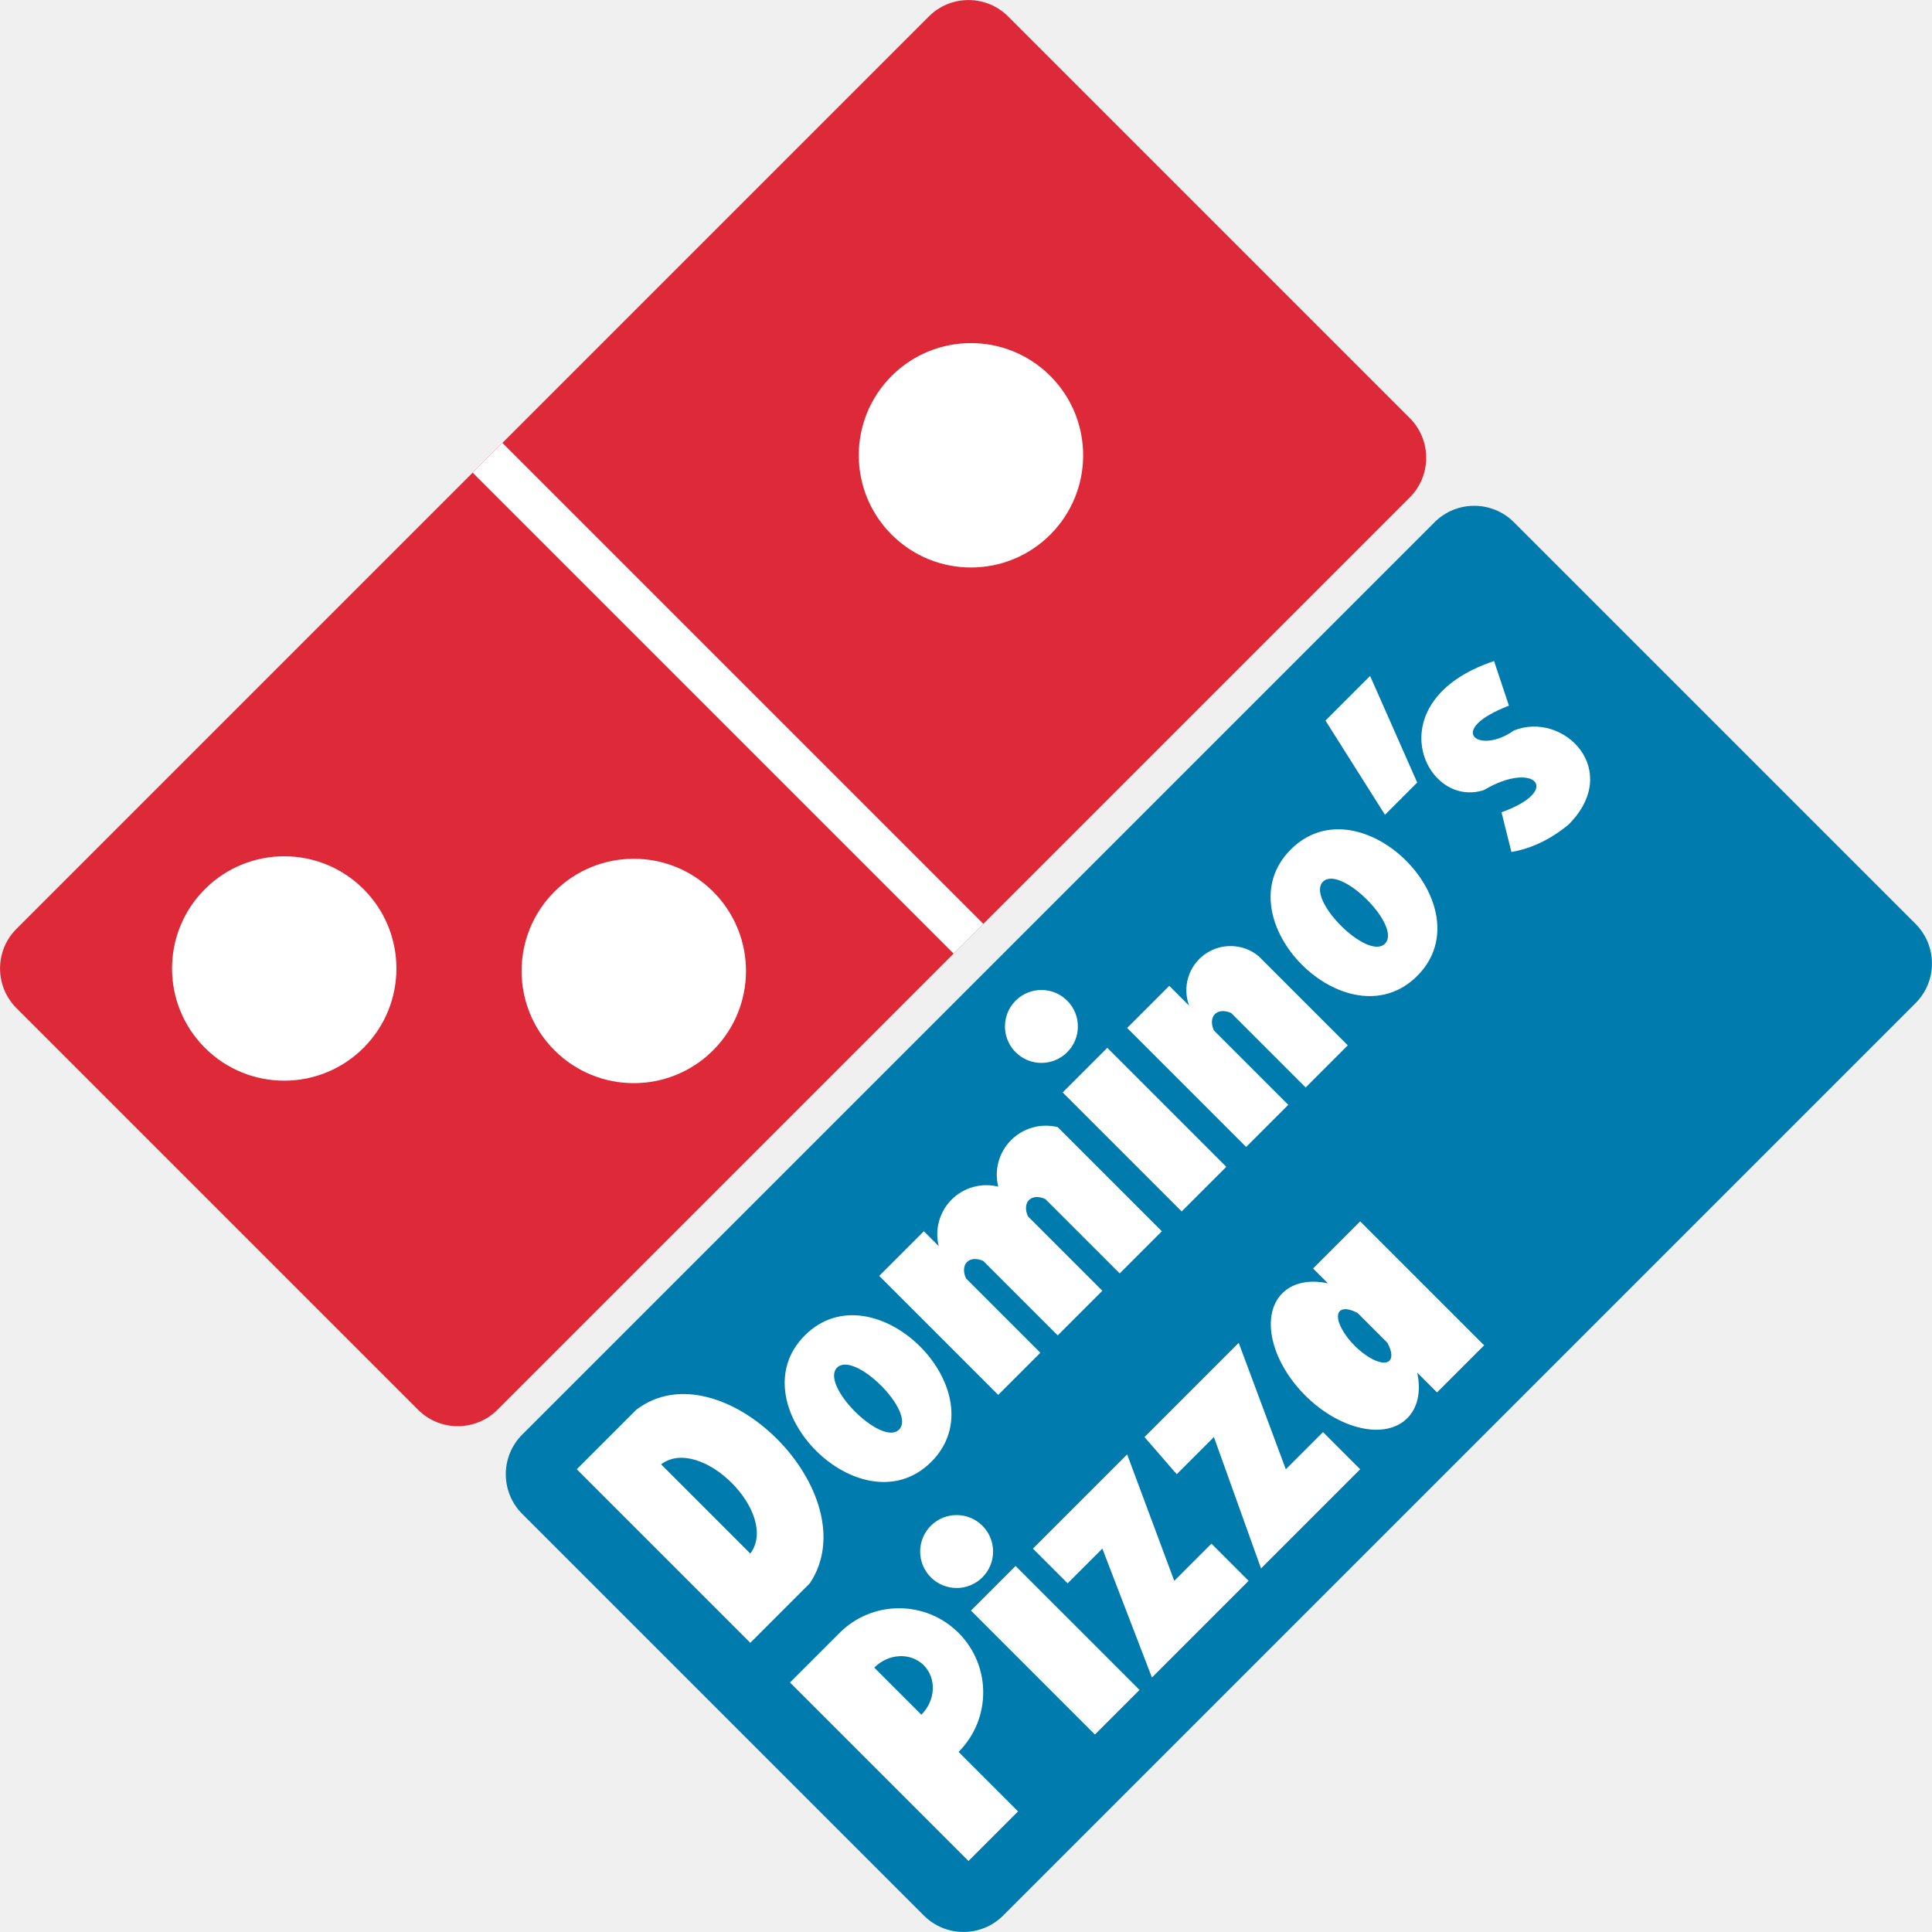
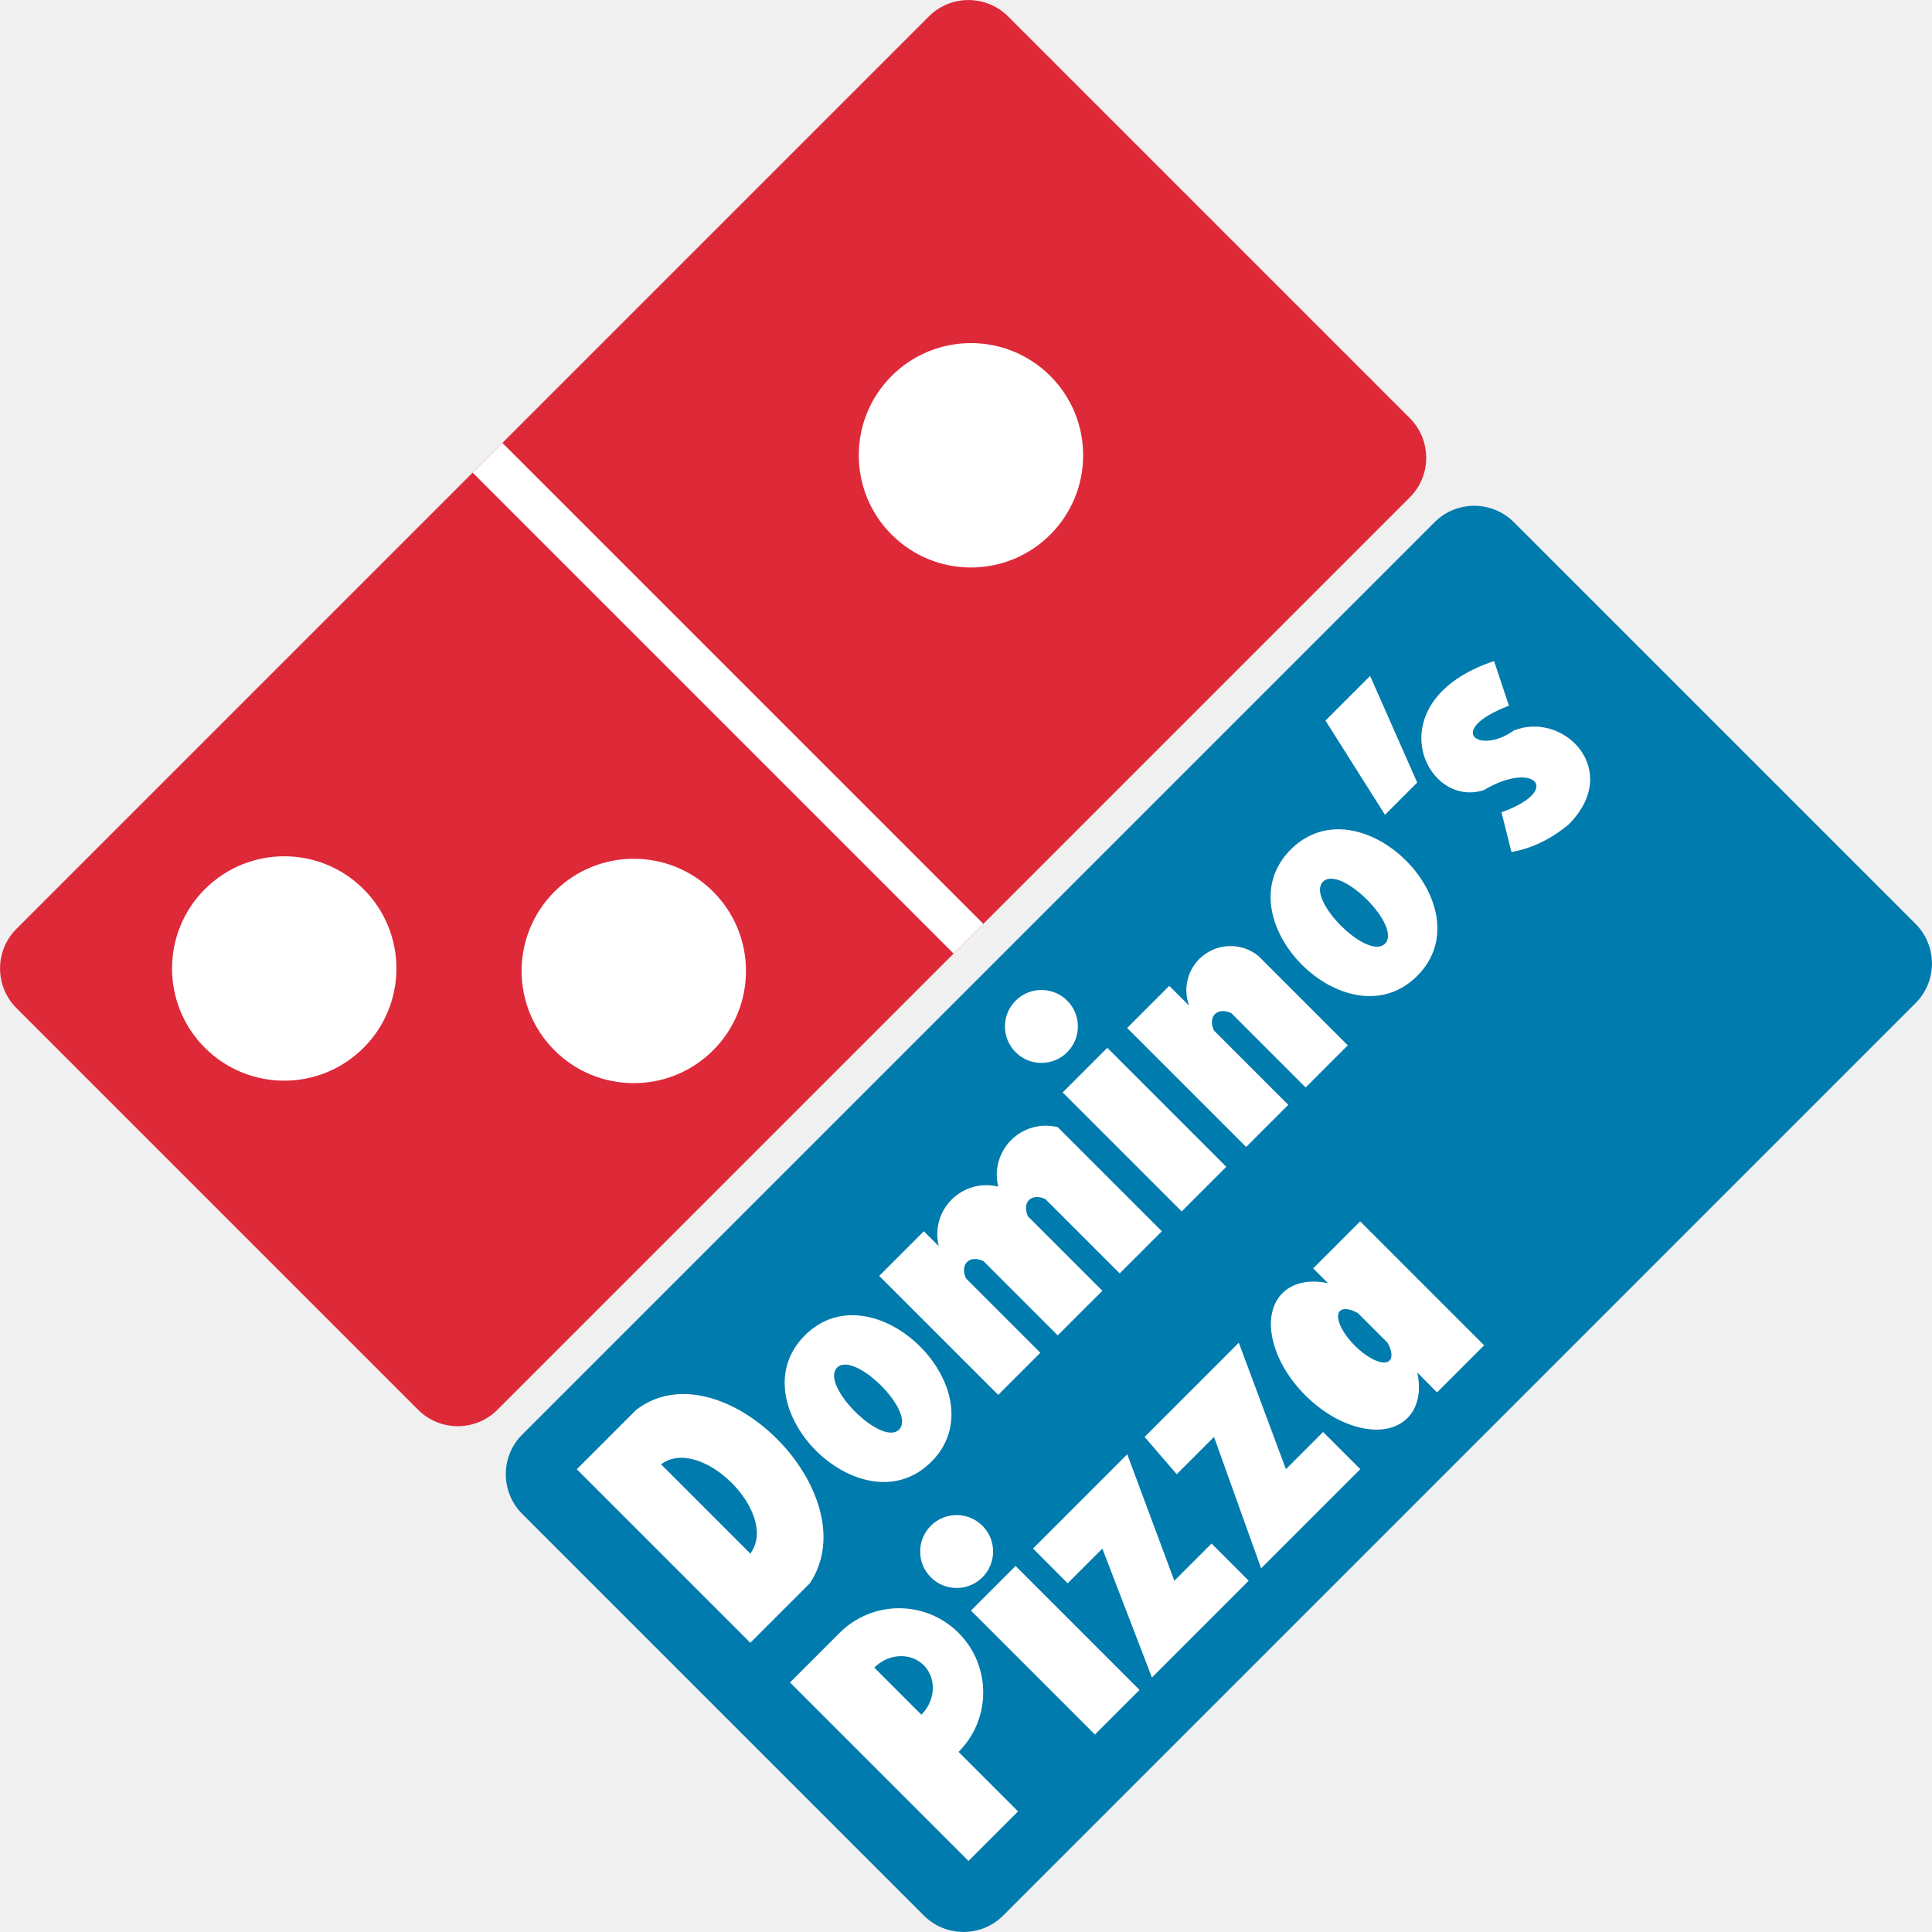
- <svg xmlns="http://www.w3.org/2000/svg" preserveAspectRatio="xMinYMin meet" viewBox="0 0 99.188 99.188" id="svg2" version="1.1" width="100%" height="100%">
-   <defs id="defs25" />
-   <g id="logo" transform="matrix(0.5091169,-0.5091169,0.5091169,0.5091169,-1.190315,49.72137)">
-     <rect x="0" y="0" width="100" height="48.5" rx="4" style="fill:#de2939" id="rect7" />
-     <circle cx="15.5" cy="15.5" r="8" style="fill:#ffffff" id="circle9" d="m 23.5,15.5 c 0,4.418 -3.582,8 -8,8 -4.418,0 -8,-3.582 -8,-8 0,-4.418 3.582,-8 8,-8 4.418,0 8,3.582 8,8 z" />
-     <circle cx="33" cy="33.25" r="8" style="fill:#ffffff" id="circle11" d="m 41,33.25 c 0,4.418 -3.582,8 -8,8 -4.418,0 -8,-3.582 -8,-8 0,-4.418 3.582,-8 8,-8 4.418,0 8,3.582 8,8 z" />
-     <circle cx="76" cy="24.25" r="8" style="fill:#ffffff" id="circle13" d="m 84,24.25 c 0,4.418 -3.582,8 -8,8 -4.418,0 -8,-3.582 -8,-8 0,-4.418 3.582,-8 8,-8 4.418,0 8,3.582 8,8 z" />
-     <rect x="50" y="0" width="3" height="48.5" style="fill:#ffffff;stroke:none" id="rect15" />
-     <rect x="0" y="51" width="100" height="48.5" rx="4" style="fill:#007bad" id="rect17" />
-     <path style="fill:#ffffff;fill-rule:evenodd;stroke:none" d="M 5,73 V 55.5 h 6 c 7.5,1 7.5,16 0,17.5 z M 9.5,59.5 v 9 C 13,68 13,60 9.5,59.5 m 13.75,0.75 c 7,0 7,12.75 0,12.75 -7,0 -7,-12.75 0,-12.75 z m 0,3.25 c 1.75,0 1.75,6.25 0,6.25 -1.75,0 -1.75,-6.25 0,-6.25 z M 30,61 h 4.5 v 1.5 a 3.5,3.5 0 0 1 6,0 3.5,3.5 0 0 1 6,0 V 73 h -4.25 v -7.5 a 1,1.5 0 0 0 -1.75,0 V 73 H 36 v -7.5 a 1,1.5 0 0 0 -1.75,0 V 73 H 30 z m 18.5,0 H 53 v 12 h -4.5 z m 2.25,-7 a 2.6,2.6 0 1 0 0.01,0 M 55,61 h 4.25 v 2 a 3.15,3.15 0 0 1 6,1 v 9 H 61 v -7.5 a 1,1.5 0 0 0 -1.75,0 V 73 H 55 z m 17.25,-0.75 c 7,0 7,12.75 0,12.75 -7,0 -7,-12.75 0,-12.75 z m 0,3.25 c 1.75,0 1.75,6.25 0,6.25 -1.75,0 -1.75,-6.25 0,-6.25 z m 8.25,-8 H 85 l -3,7.75 h -3.25 z m 10,8.5 c -4.5,-2 -4,1 -1,1.5 C 93,67 93,73 87.5,73 Q 85,72.75 83.25,71.5 L 84.75,69 C 89,71 89,68 85,67 81,65 84,57 92,61 z M 10,95 H 5 V 77 h 5 a 6,6 0 1 1 0,12 z m 0,-14.5 a 2.612,2.375 0 1 1 0,4.75 z m 7.75,2 h 4.5 V 95 h -4.5 z M 20,76.2 a 2.6,2.6 0 1 0 0.01,0 M 24,82.5 h 9.5 l -4,8.75 h 3.75 V 95 H 23.5 l 4,-9 H 24 z m 11.25,0 h 9.5 l -4,8.75 H 44.5 V 95 h -10 l 4.25,-9 H 35 z m 17,10.5 a 4,6.3 0 1 1 0,-9 V 82.5 H 57 V 95 h -4.75 z m 0,-3 a 1,2.5 0 1 1 0,-3 z" id="path19" />
+ <svg xmlns="http://www.w3.org/2000/svg" preserveAspectRatio="xMinYMin meet" viewBox="0 0 99.188 99.188" width="100%" height="100%">
+   <g transform="matrix(.509117 -.509117 .509117 .509117 -1.190315 49.72138)">
+     <rect width="100" height="48.5" rx="4" fill="#de2939" x="0" y="0" />
+     <g fill="#fff">
+       <circle cx="15.5" cy="15.5" r="8" />
+       <circle cx="33" cy="33.25" r="8" />
+       <circle cx="76" cy="24.25" r="8" />
+       <path d="M50 0h3v48.5h-3z" />
+     </g>
+     <rect y="51" width="100" height="48.5" rx="4" fill="#007bad" x="0" />
+     <path d="M5 73V55.5h6c7.5 1 7.5 16 0 17.5zm4.5-13.5v9c3.5-.5 3.5-8.5 0-9m13.75.75c7 0 7 12.75 0 12.75s-7-12.75 0-12.75zm0 3.25c1.75 0 1.75 6.25 0 6.25s-1.75-6.25 0-6.25zM30 61h4.5v1.5a3.5 3.5 0 0 1 6 0 3.5 3.5 0 0 1 6 0V73h-4.25v-7.5a1 1.5 0 0 0-1.75 0V73H36v-7.5a1 1.5 0 0 0-1.75 0V73H30zm18.5 0H53v12h-4.5zm2.25-7a2.6 2.6 0 1 0 .01 0M55 61h4.25v2a3.15 3.15 0 0 1 6 1v9H61v-7.5a1 1.5 0 0 0-1.75 0V73H55zm17.25-.75c7 0 7 12.75 0 12.75s-7-12.75 0-12.75zm0 3.25c1.75 0 1.75 6.25 0 6.25s-1.75-6.25 0-6.25zm8.25-8H85l-3 7.75h-3.25zm10 8.5c-4.5-2-4 1-1 1.5C93 67 93 73 87.5 73q-2.5-.25-4.25-1.5l1.5-2.5C89 71 89 68 85 67c-4-2-1-10 7-6zM10 95H5V77h5a6 6 0 1 1 0 12zm0-14.5a2.613 2.375 0 1 1 0 4.75zm7.75 2h4.5V95h-4.5zM20 76.2a2.6 2.6 0 1 0 .01 0m4 6.3h9.5l-4 8.75h3.75V95H23.5l4-9H24zm11.25 0h9.5l-4 8.75h3.75V95h-10l4.25-9H35zm17 10.5a4 6.3 0 1 1 0-9v-1.5H57V95h-4.75zm0-3a1 2.5 0 1 1 0-3z" fill="#fff" fill-rule="evenodd" />
  </g>
</svg>
